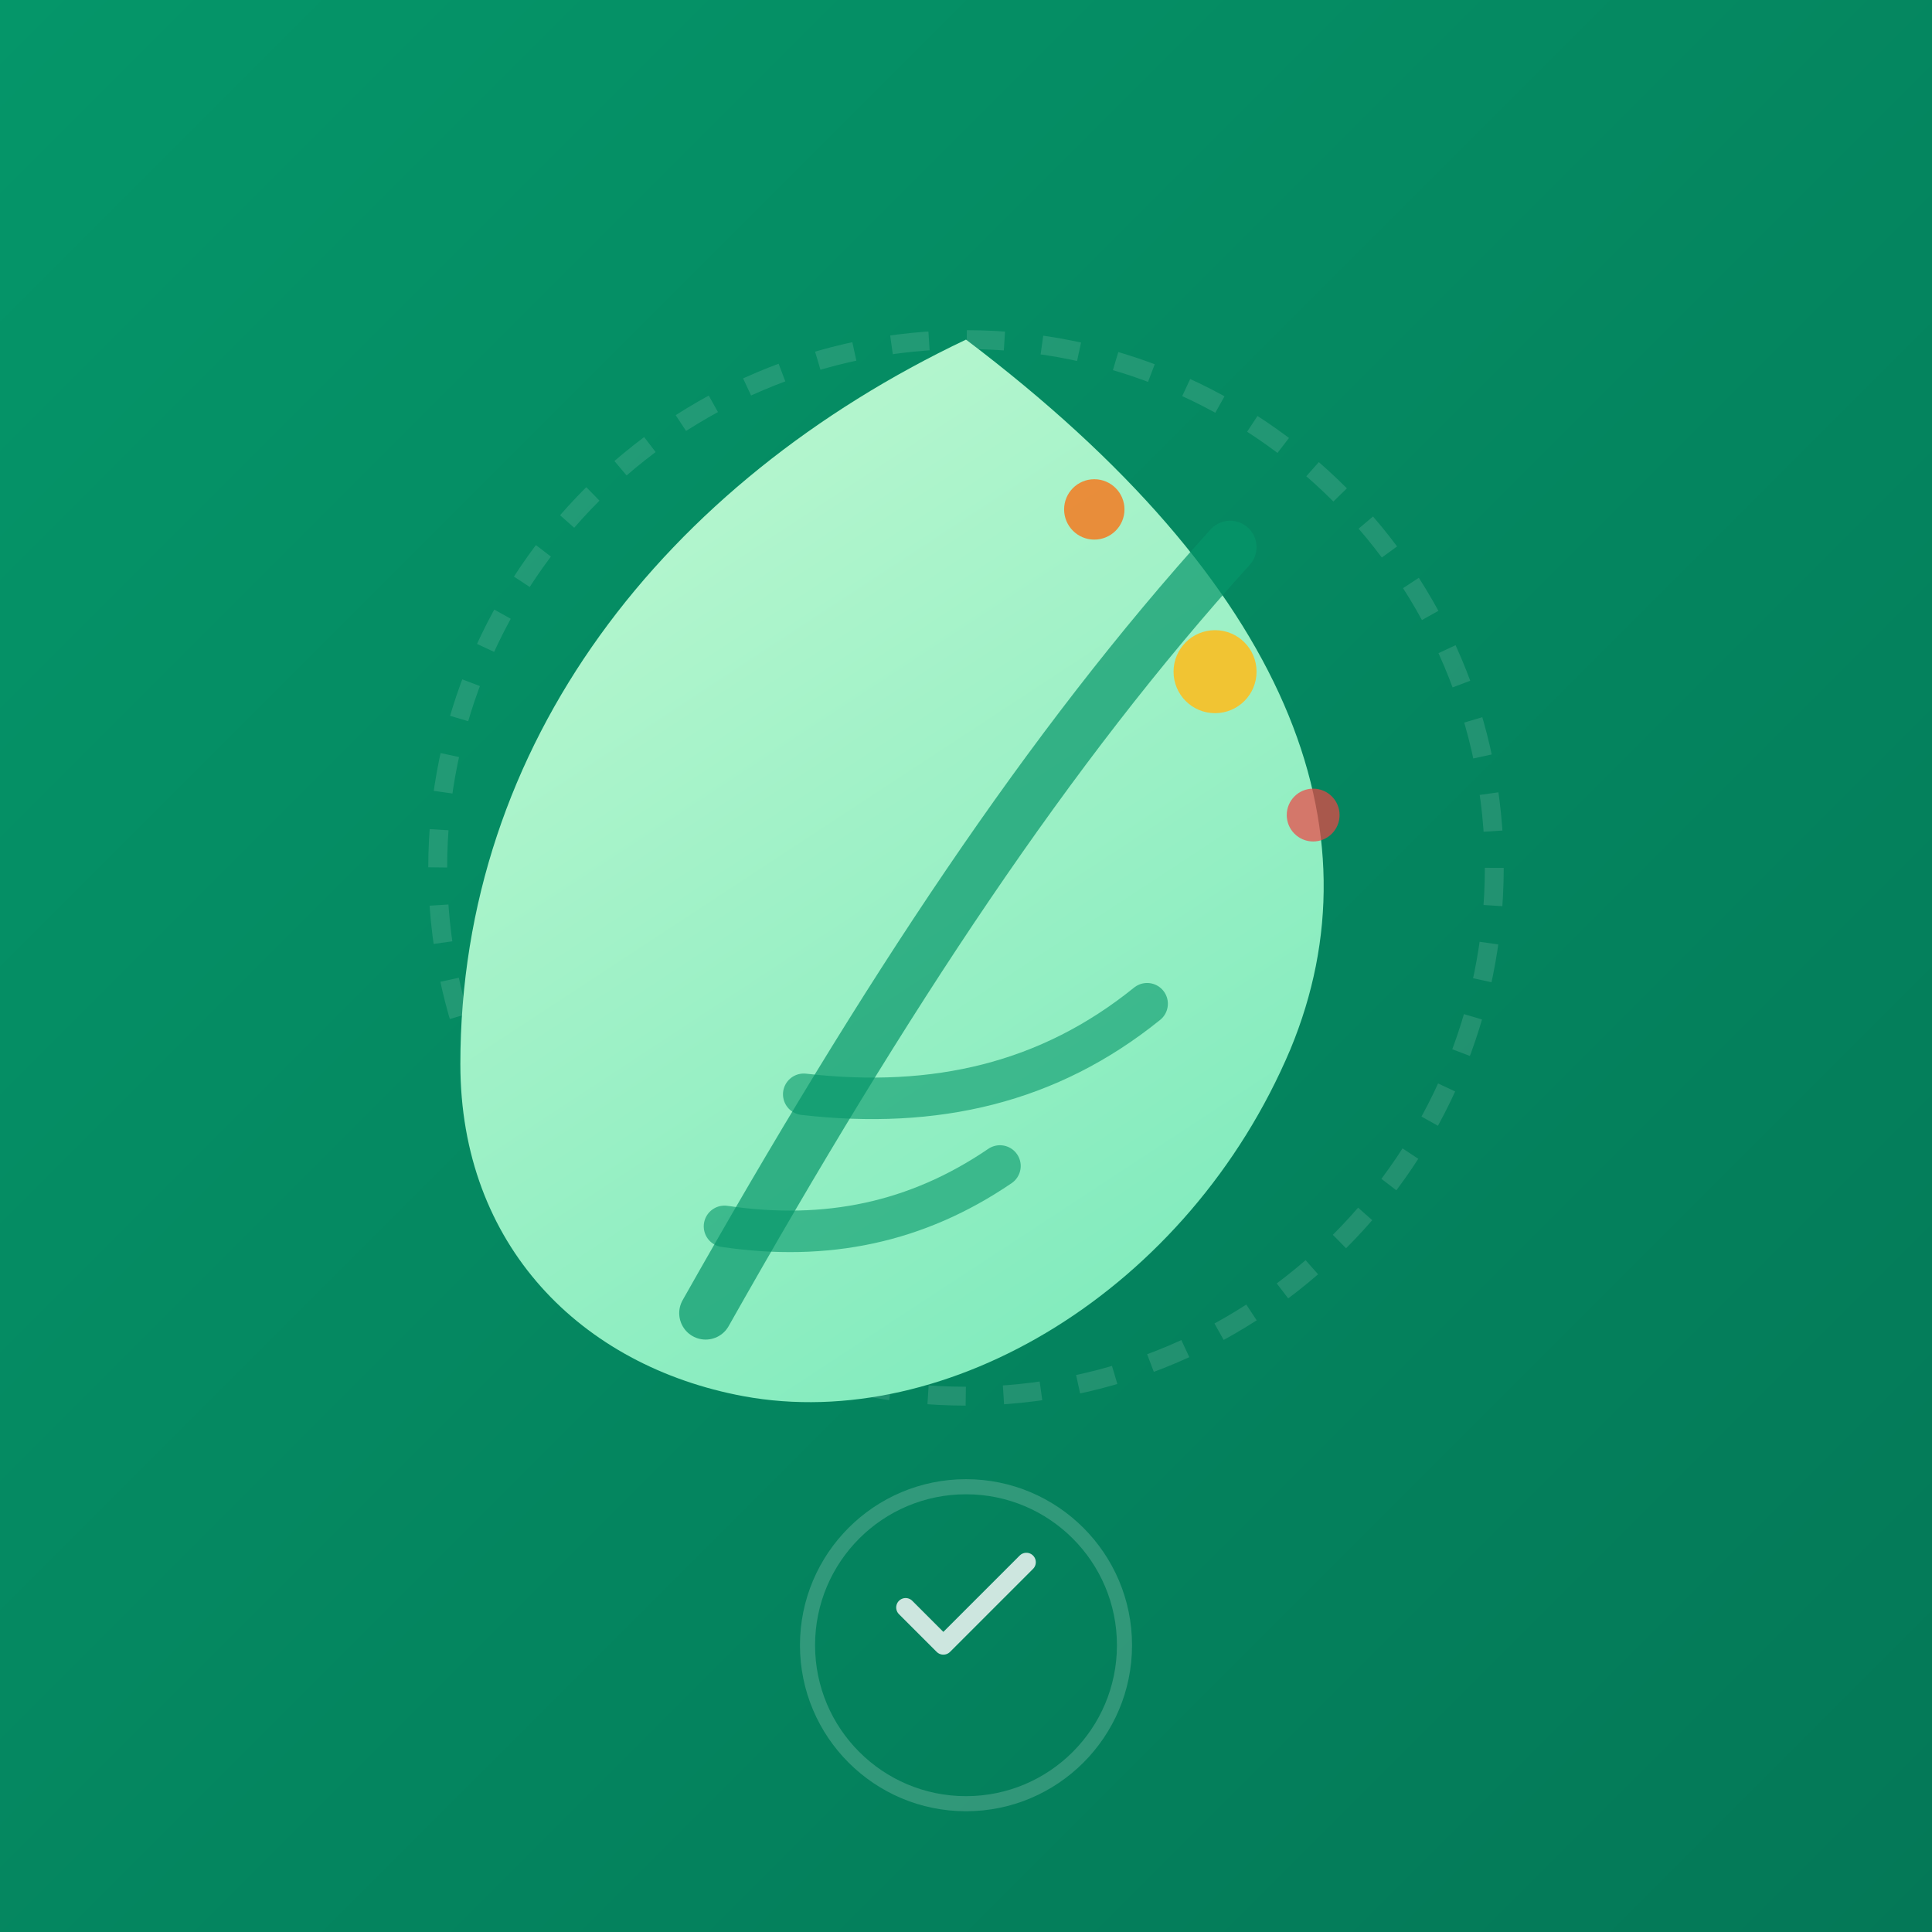
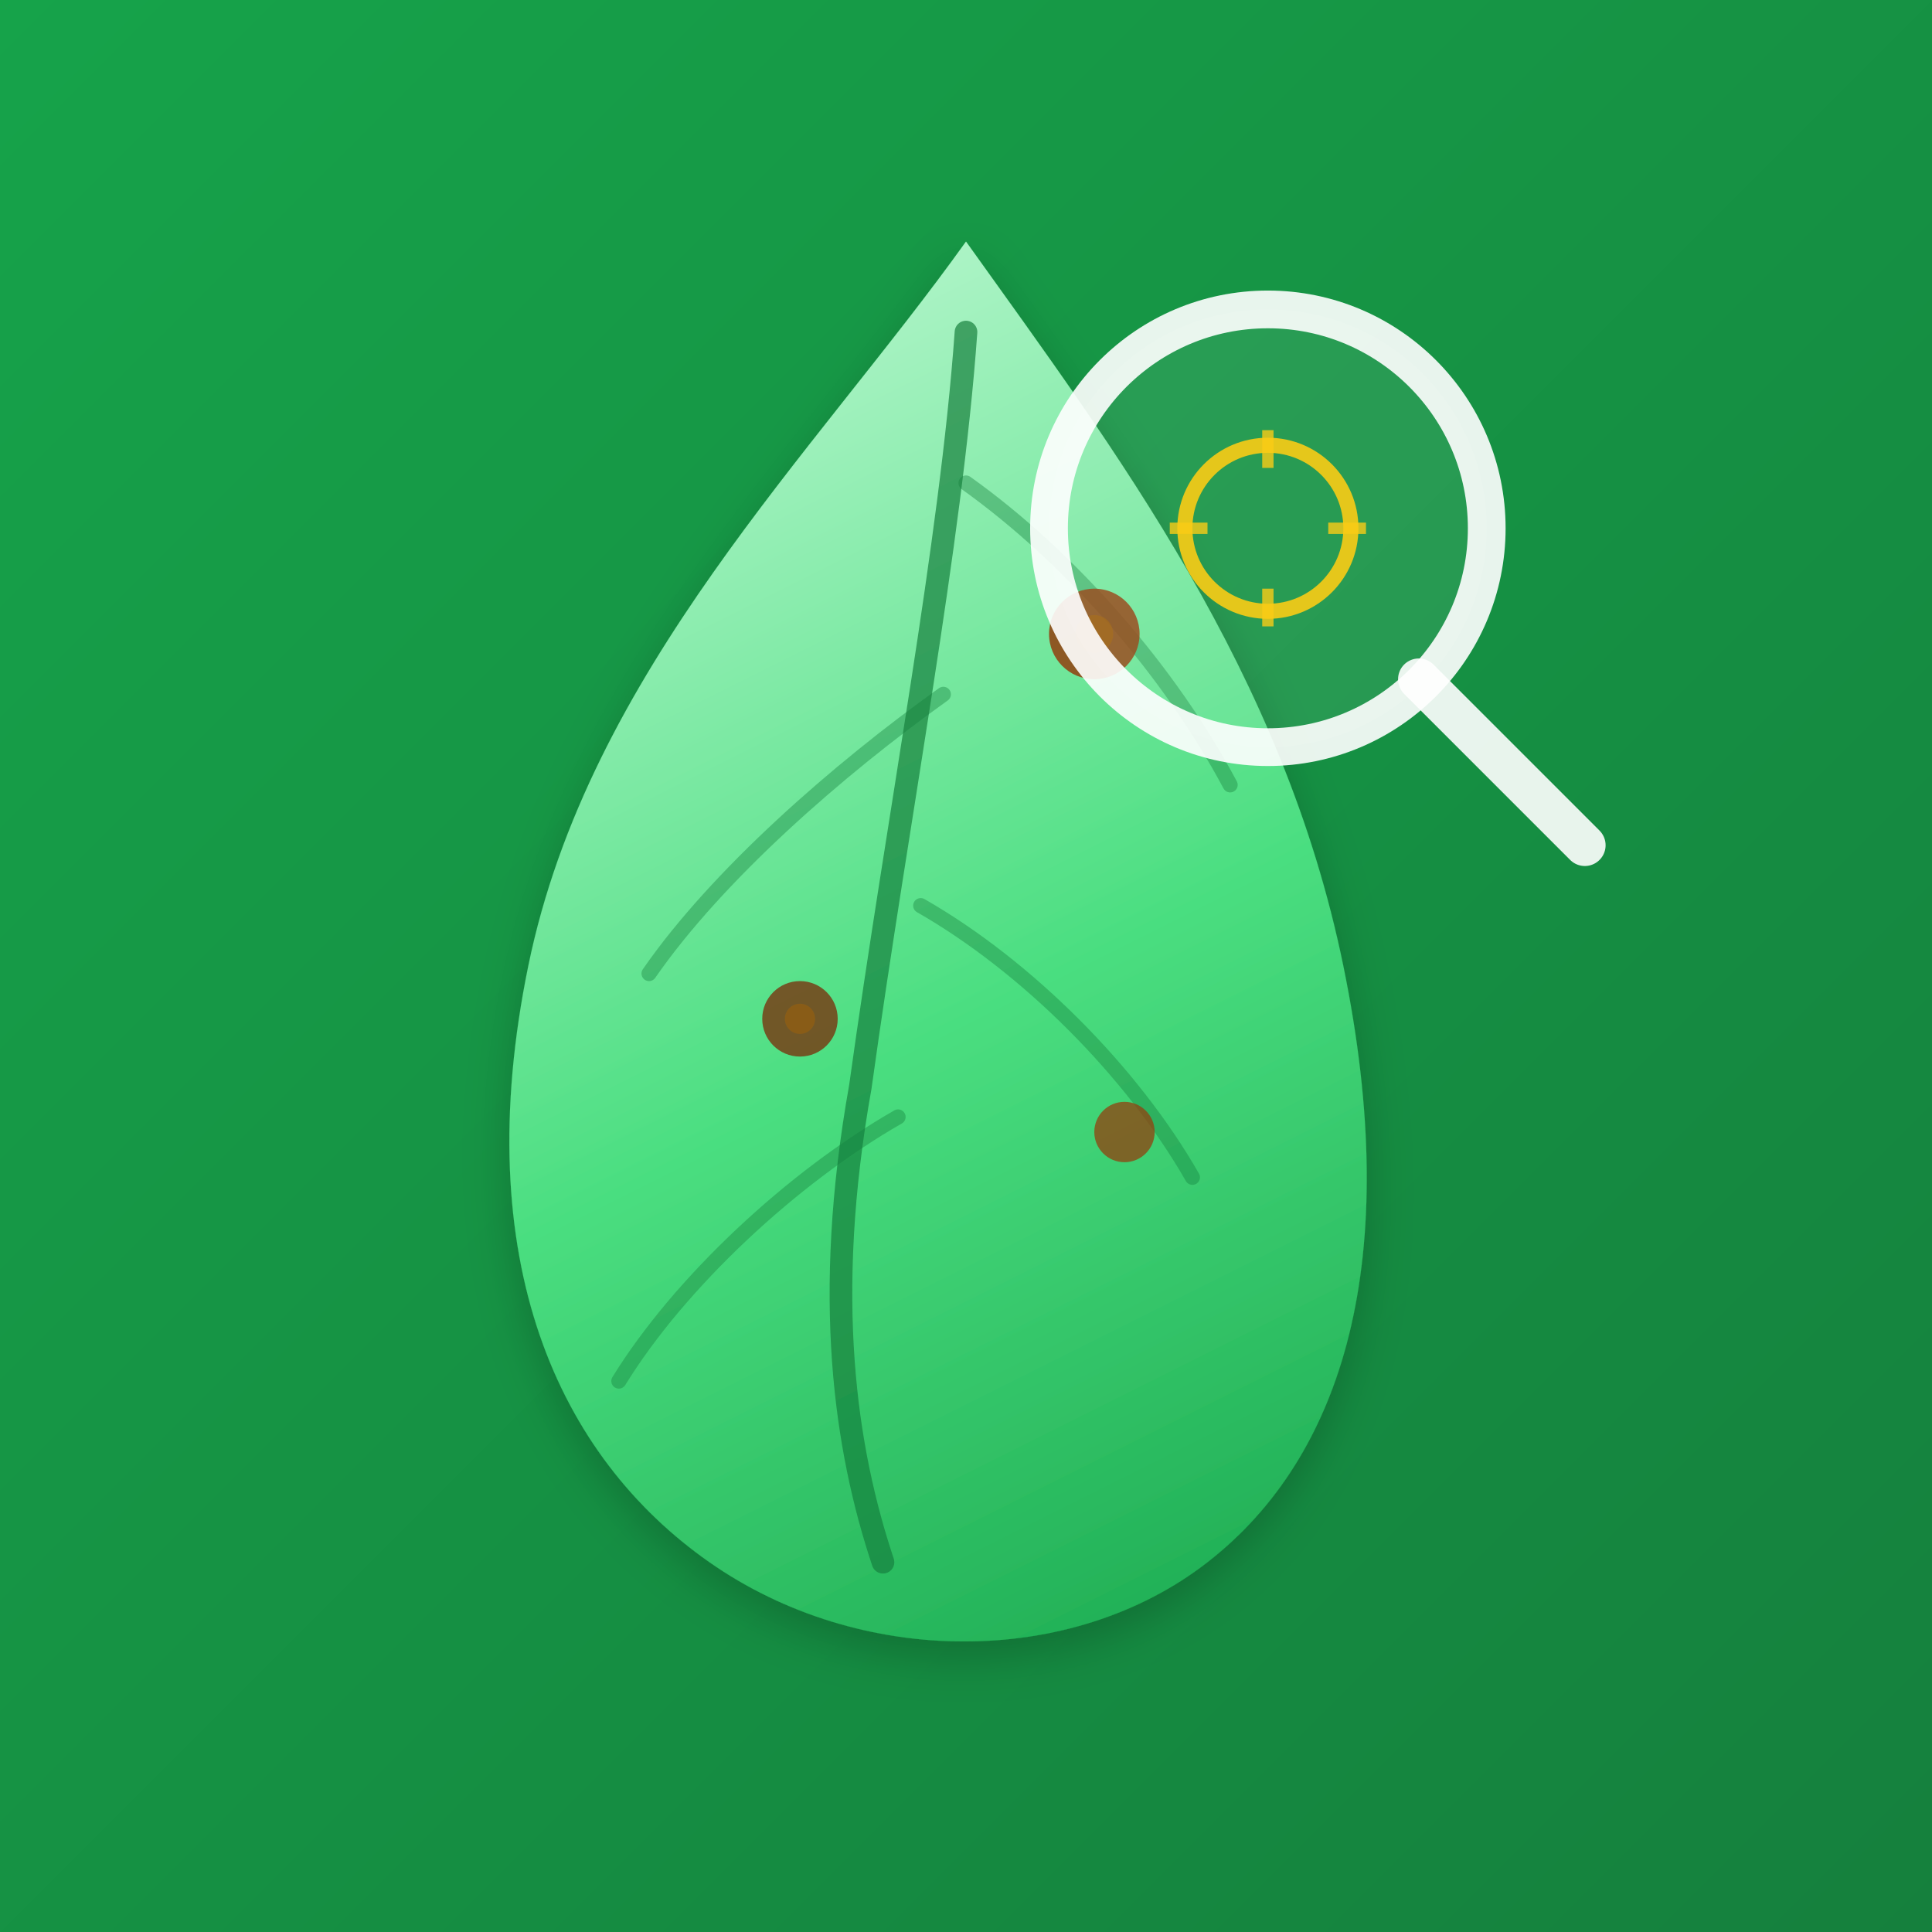
<svg xmlns="http://www.w3.org/2000/svg" viewBox="0 0 512 512" role="img" aria-label="AgriPulse">
  <defs>
    <linearGradient id="bg" x1="0" y1="0" x2="512" y2="512" gradientUnits="userSpaceOnUse">
-       <stop offset="0%" stop-color="#059669" />
-       <stop offset="100%" stop-color="#047857" />
+       <stop offset="0%" stop-color="#16a34a" />
+       <stop offset="100%" stop-color="#15803d" />
    </linearGradient>
-     <linearGradient id="leaf" x1="160" y1="100" x2="370" y2="420" gradientUnits="userSpaceOnUse">
+     <linearGradient id="leafGrad" x1="180" y1="70" x2="370" y2="450" gradientUnits="userSpaceOnUse">
      <stop offset="0%" stop-color="#bbf7d0" />
-       <stop offset="100%" stop-color="#6ee7b7" />
+       <stop offset="50%" stop-color="#4ade80" />
+       <stop offset="100%" stop-color="#16a34a" />
    </linearGradient>
+     <filter id="shadow" x="-10%" y="-10%" width="120%" height="120%">
+       <feDropShadow dx="0" dy="4" stdDeviation="6" flood-color="#000" flood-opacity="0.2" />
+     </filter>
  </defs>
  <rect width="512" height="512" fill="url(#bg)" />
-   <circle cx="256" cy="230" r="140" fill="none" stroke="rgba(255,255,255,0.12)" stroke-width="5" stroke-dasharray="10 10" />
-   <path d="M256 90c-80 38-134 107-134 192 0 48 32 80 75 88 54 10 118-28 145-92 24-58 0-123-86-188z" fill="url(#leaf)" />
-   <path d="M187 348c48-85 91-150 139-203" fill="none" stroke="#059669" stroke-width="14" stroke-linecap="round" opacity="0.7" />
-   <path d="M213 290c35 4 65-3 91-24" fill="none" stroke="#059669" stroke-width="11" stroke-linecap="round" opacity="0.6" />
-   <path d="M192 325c27 4 51-1 73-16" fill="none" stroke="#059669" stroke-width="11" stroke-linecap="round" opacity="0.6" />
-   <circle cx="322" cy="178" r="11" fill="#fbbf24" opacity="0.9" />
-   <circle cx="290" cy="135" r="8" fill="#f97316" opacity="0.8" />
-   <circle cx="348" cy="216" r="7" fill="#ef4444" opacity="0.7" />
-   <circle cx="256" cy="436" r="42" fill="none" stroke="rgba(255,255,255,0.18)" stroke-width="4" />
-   <path d="M240 426l10 10 22-22" fill="none" stroke="white" stroke-width="5" stroke-linecap="round" stroke-linejoin="round" opacity="0.8" />
+   <g filter="url(#shadow)">
+     <path d="M256 64 C216 120, 156 178, 140 256 C124 334, 148 386, 188 414 C228 442, 284 442, 320 414 C356 386, 372 334, 356 256 C340 178, 296 120, 256 64Z" fill="url(#leafGrad)" />
+     <path d="M256 88 C252 144, 238 216, 228 288 C218 344, 224 384, 234 414" fill="none" stroke="#15803d" stroke-width="6" stroke-linecap="round" opacity="0.7" />
+     <path d="M256 128 C284 148, 310 178, 326 208" fill="none" stroke="#15803d" stroke-width="4" stroke-linecap="round" opacity="0.4" />
+     <path d="M250 184 C222 204, 190 232, 172 258" fill="none" stroke="#15803d" stroke-width="4" stroke-linecap="round" opacity="0.4" />
+     <path d="M244 240 C272 256, 300 284, 316 312" fill="none" stroke="#15803d" stroke-width="4" stroke-linecap="round" opacity="0.4" />
+     <path d="M238 296 C210 312, 180 340, 164 366" fill="none" stroke="#15803d" stroke-width="4" stroke-linecap="round" opacity="0.4" />
+   </g>
+   <circle cx="290" cy="168" r="12" fill="#92400e" opacity="0.85" />
+   <circle cx="290" cy="168" r="5" fill="#a16207" opacity="0.6" />
+   <circle cx="212" cy="270" r="10" fill="#78350f" opacity="0.8" />
+   <circle cx="212" cy="270" r="4" fill="#a16207" opacity="0.5" />
+   <circle cx="298" cy="300" r="8" fill="#92400e" opacity="0.75" />
+   <circle cx="336" cy="140" r="58" fill="none" stroke="white" stroke-width="10" opacity="0.9" />
+   <circle cx="336" cy="140" r="58" fill="rgba(255,255,255,0.08)" />
+   <line x1="376" y1="180" x2="420" y2="224" stroke="white" stroke-width="11" stroke-linecap="round" opacity="0.9" />
+   <circle cx="336" cy="140" r="22" fill="none" stroke="#facc15" stroke-width="4" opacity="0.9" />
+   <line x1="336" y1="114" x2="336" y2="124" stroke="#facc15" stroke-width="3" opacity="0.8" />
+   <line x1="336" y1="156" x2="336" y2="166" stroke="#facc15" stroke-width="3" opacity="0.8" />
+   <line x1="310" y1="140" x2="320" y2="140" stroke="#facc15" stroke-width="3" opacity="0.8" />
+   <line x1="352" y1="140" x2="362" y2="140" stroke="#facc15" stroke-width="3" opacity="0.8" />
</svg>
